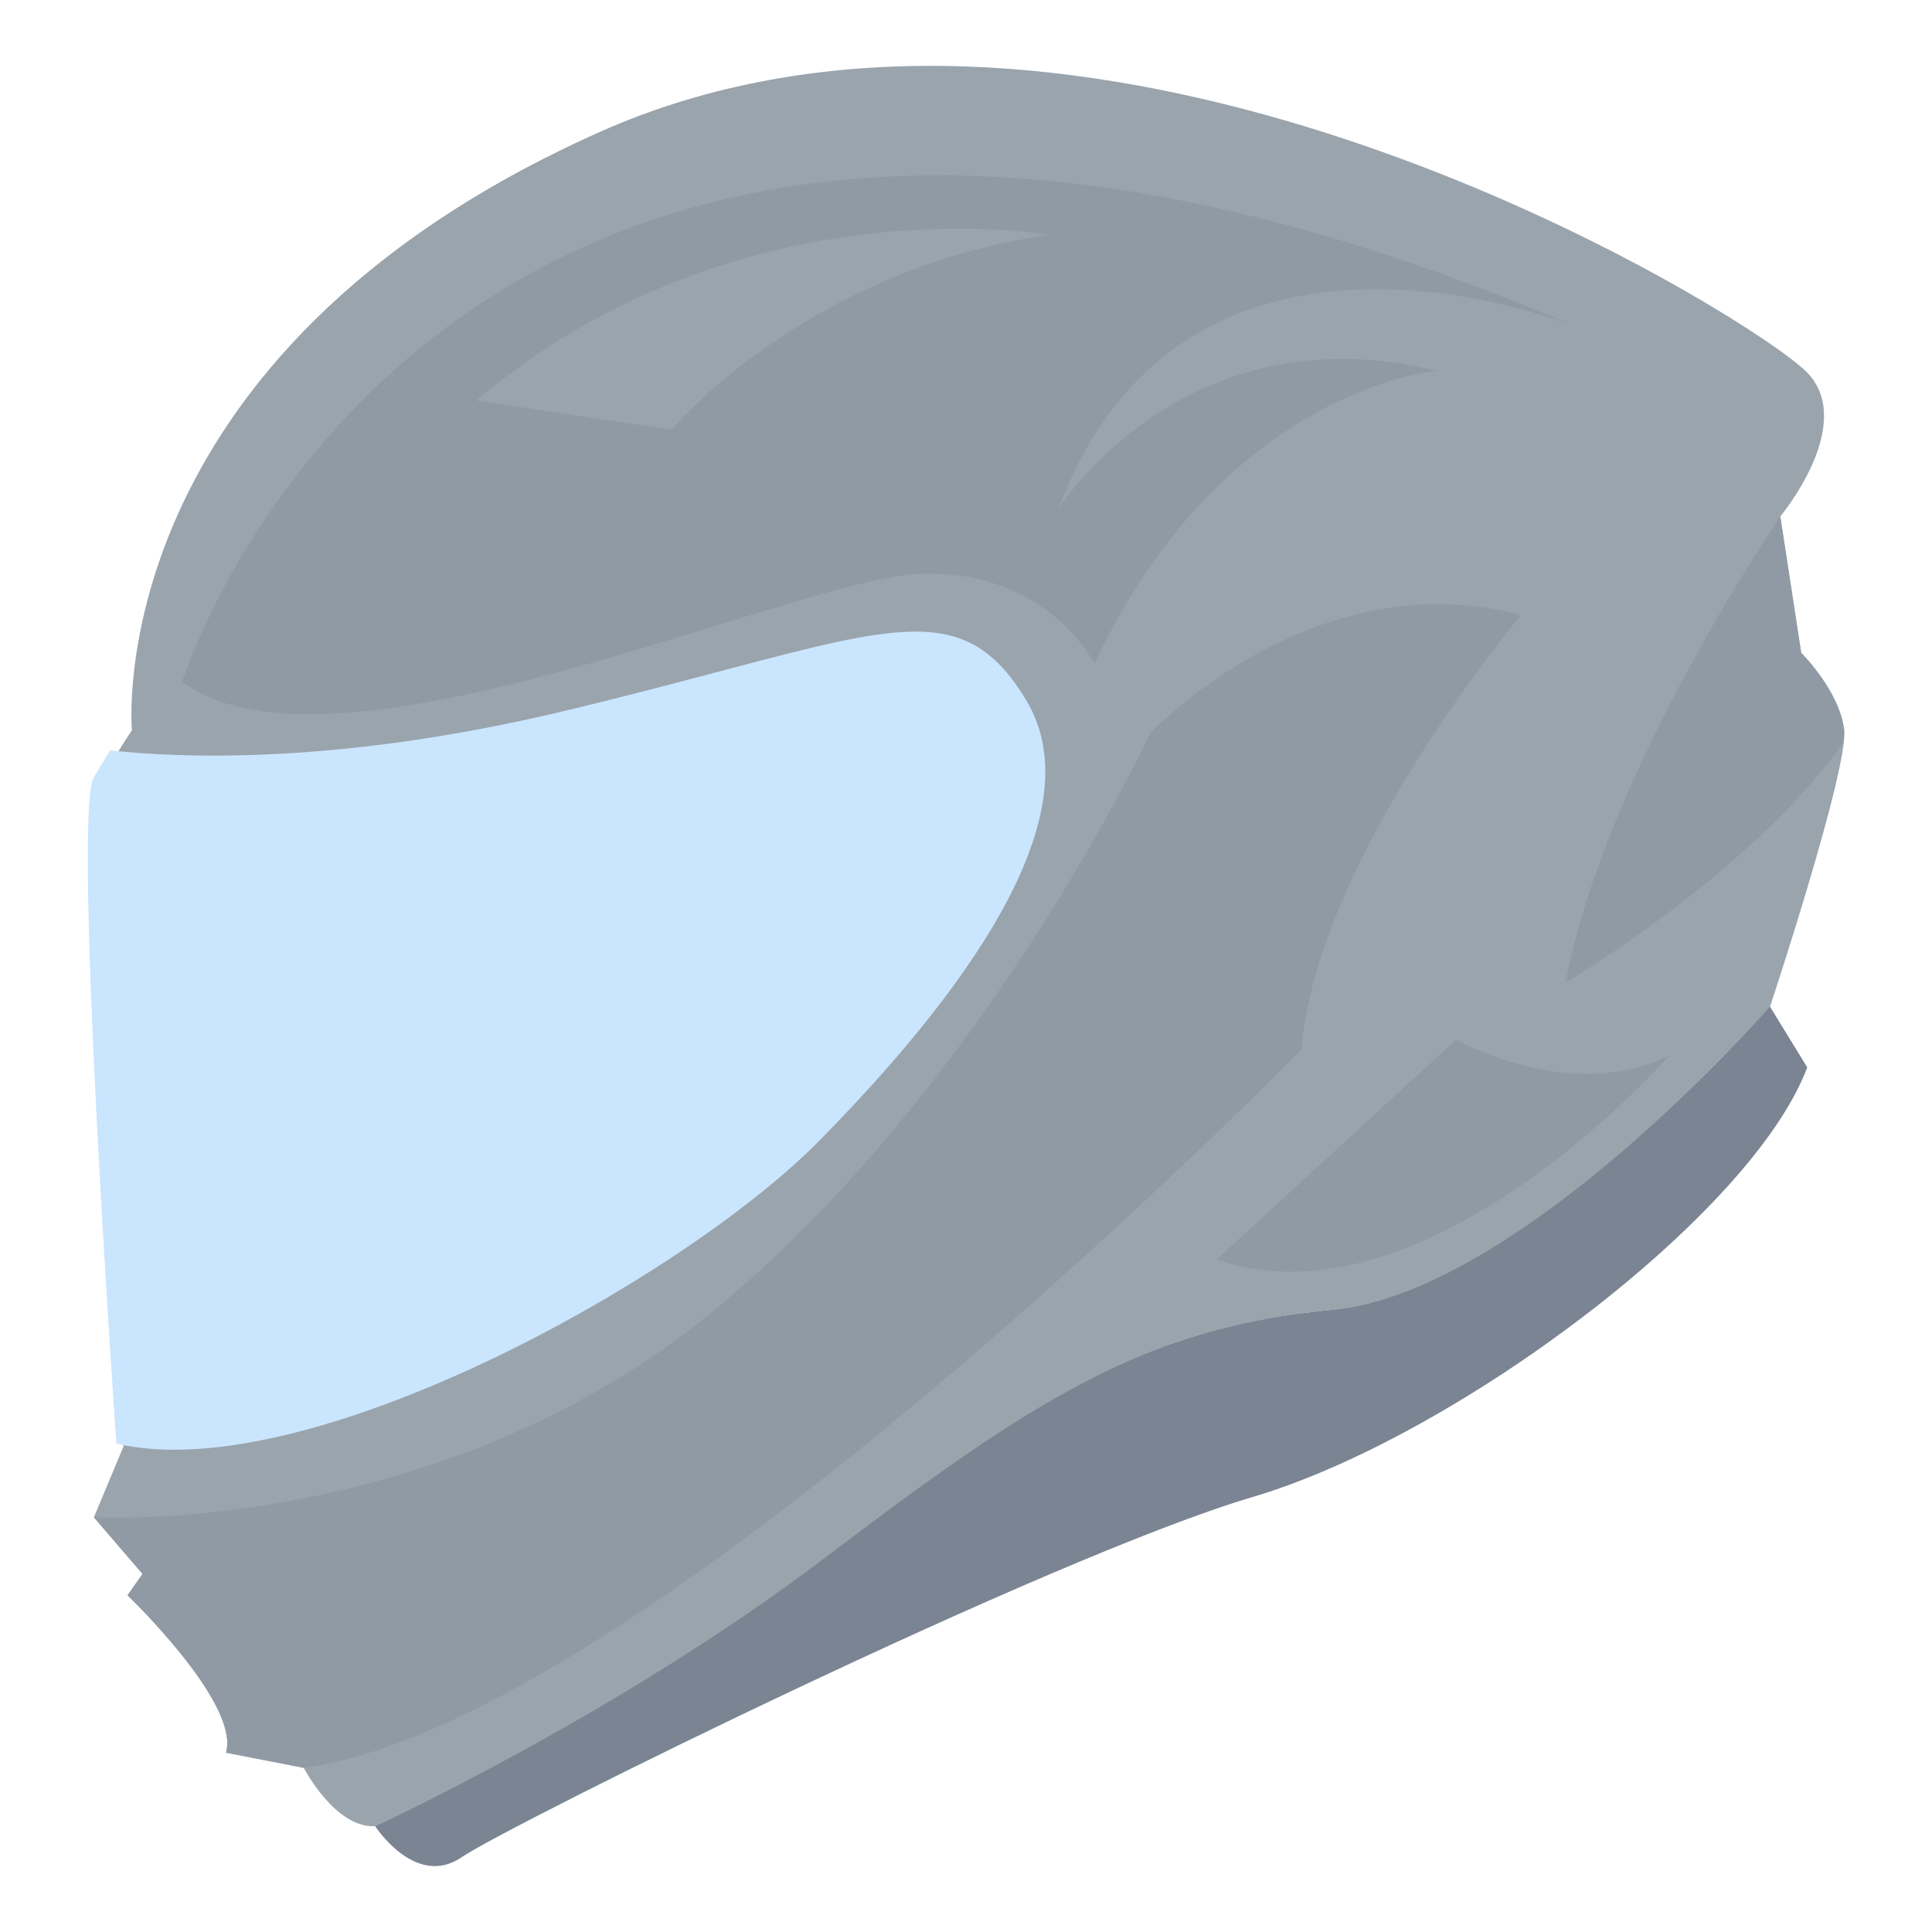
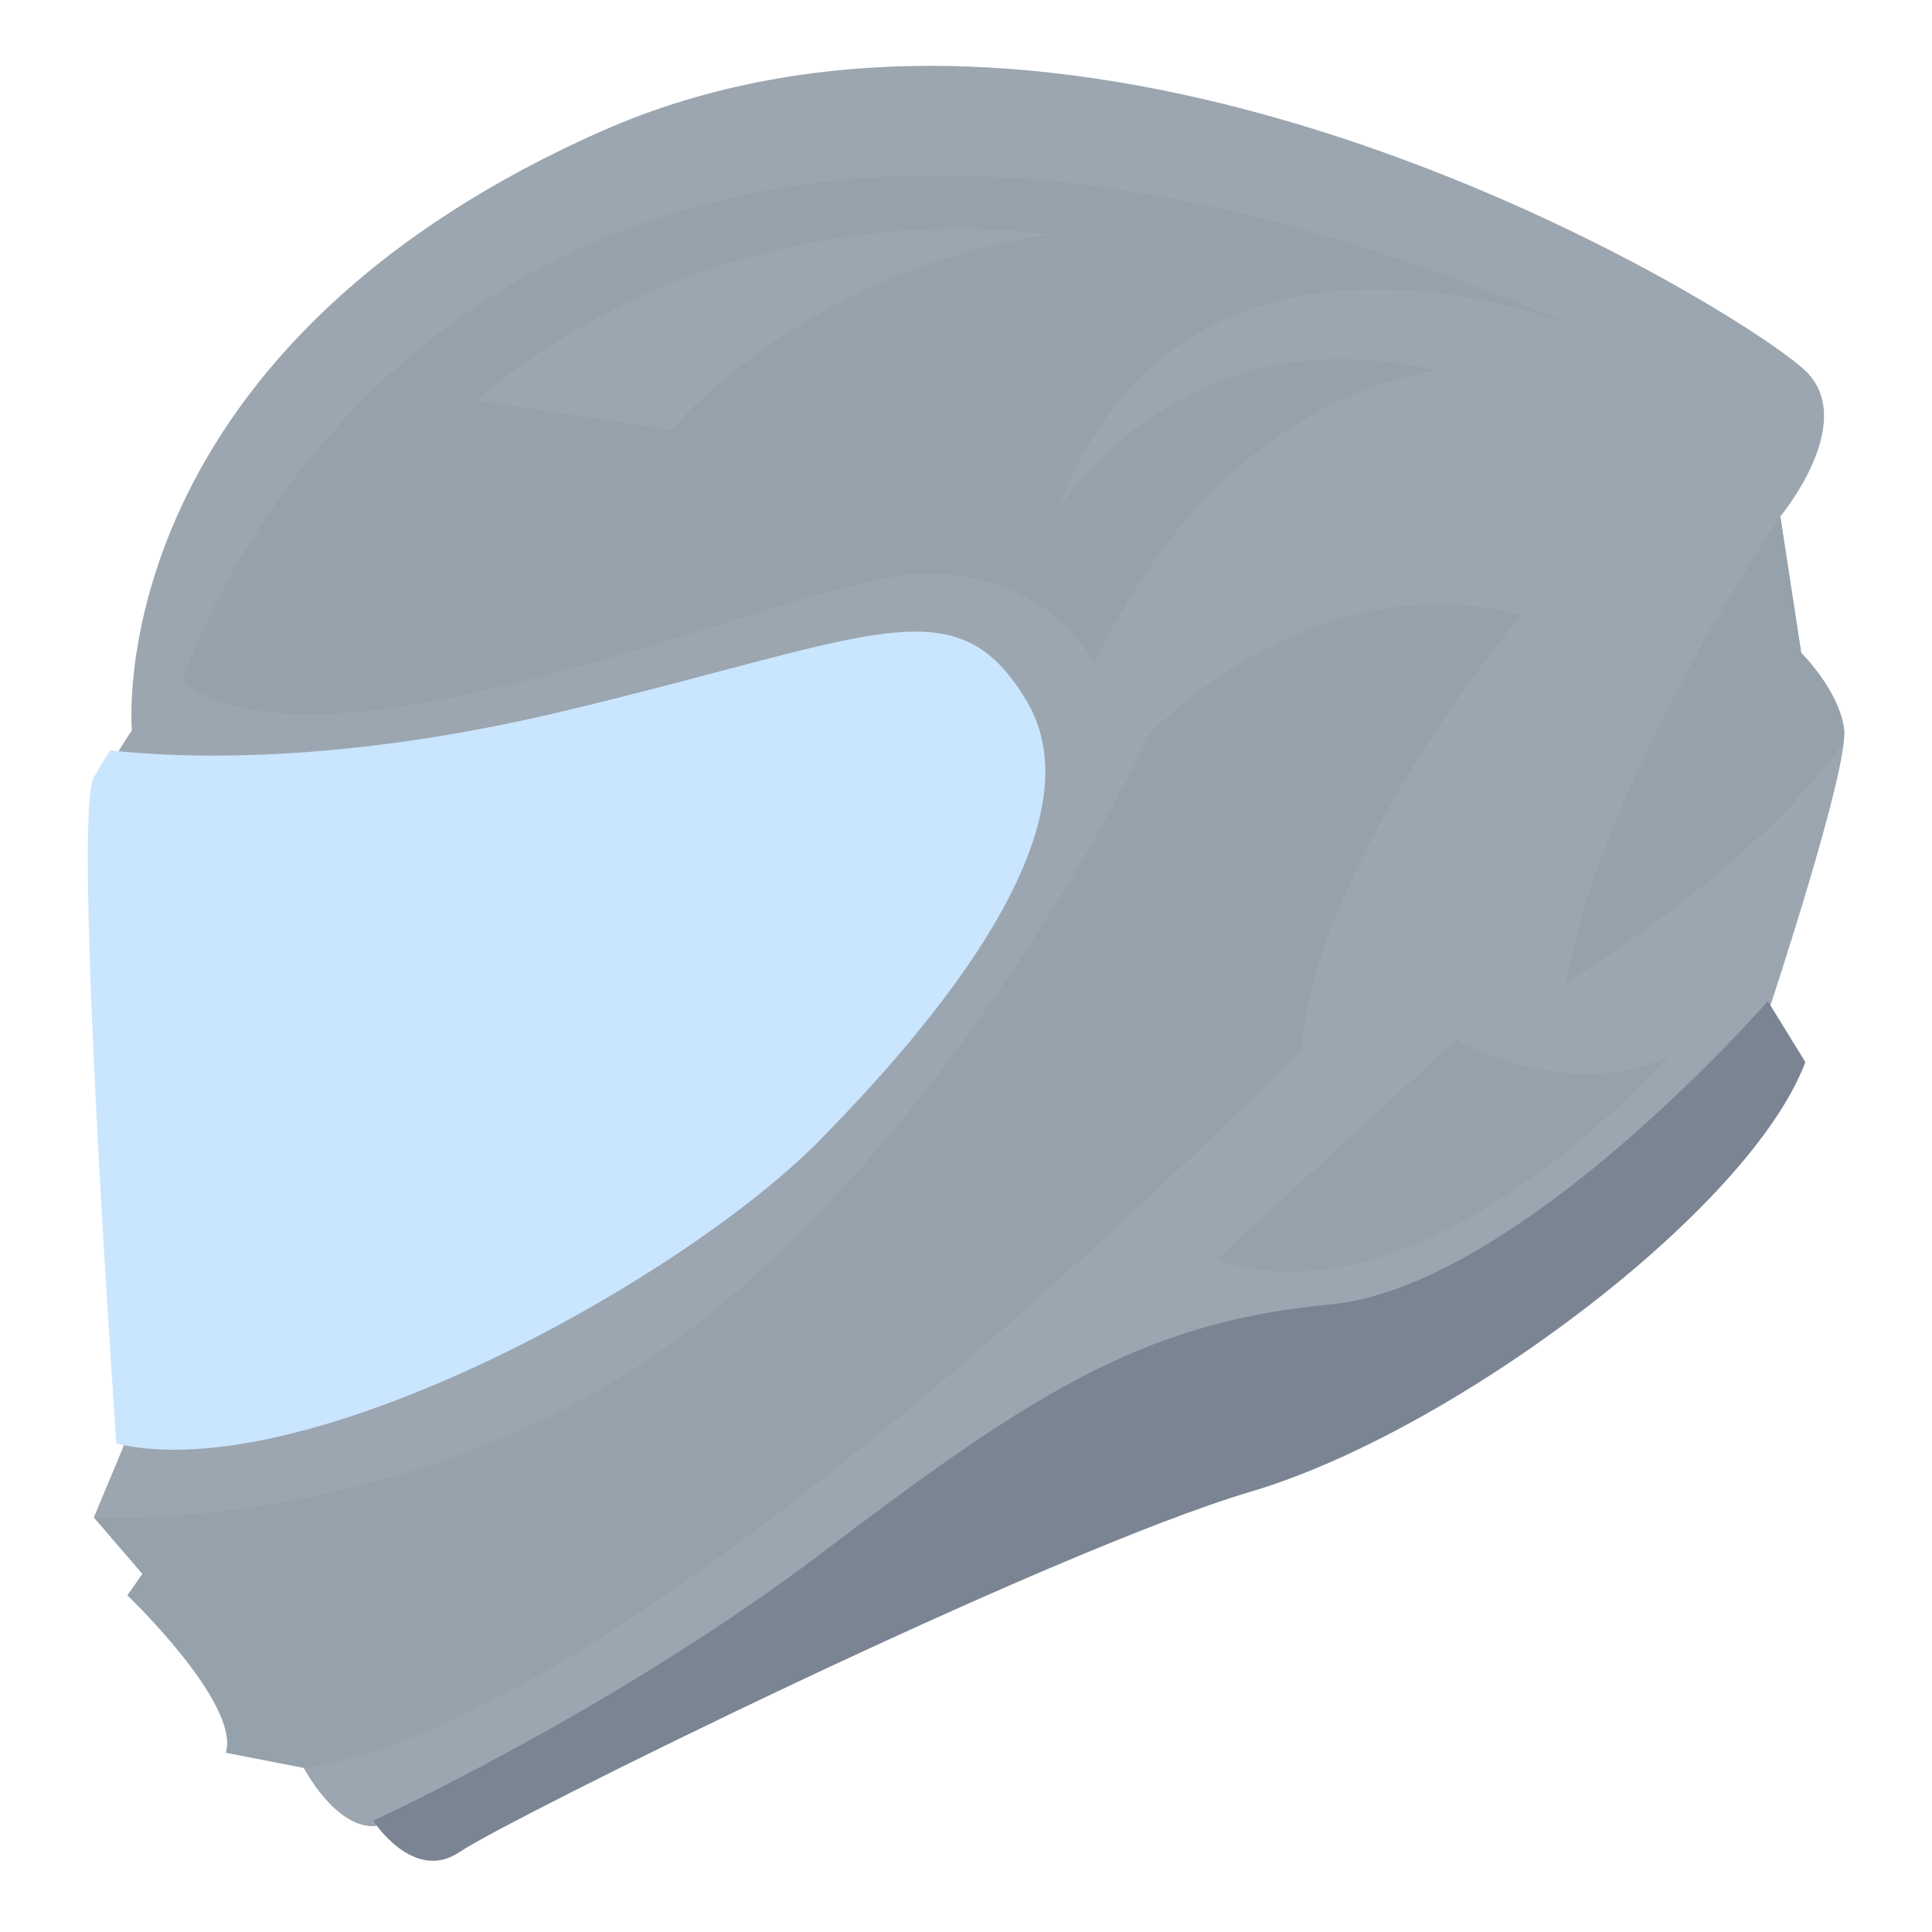
<svg xmlns="http://www.w3.org/2000/svg" width="44" height="44" viewBox="0 0 44 44" version="1.1" id="svg9">
  <defs id="defs9">
    <filter style="color-interpolation-filters:sRGB" id="filter107" x="-0.054" y="-0.061" width="1.152" height="1.174">
      <feFlood result="flood" in="SourceGraphic" flood-opacity="0.2" flood-color="rgb(0,0,0)" id="feFlood106" />
      <feGaussianBlur result="blur" in="SourceGraphic" stdDeviation="0.5" id="feGaussianBlur106" />
      <feOffset result="offset" in="blur" dx="1" dy="1" id="feOffset106" />
      <feComposite result="comp1" operator="in" in="flood" in2="offset" id="feComposite106" />
      <feComposite result="comp2" operator="over" in="SourceGraphic" in2="comp1" id="feComposite107" />
    </filter>
    <filter style="color-interpolation-filters:sRGB" id="filter126" x="-0.059" y="-0.057" width="1.166" height="1.138">
      <feFlood result="flood" in="SourceGraphic" flood-opacity="0.502" flood-color="rgb(0,0,0)" id="feFlood125" />
      <feGaussianBlur result="blur" in="SourceGraphic" stdDeviation="1" id="feGaussianBlur125" />
      <feOffset result="offset" in="blur" dx="2" dy="1" id="feOffset125" />
      <feComposite result="comp1" operator="in" in="flood" in2="offset" id="feComposite125" />
      <feComposite result="comp2" operator="over" in="SourceGraphic" in2="comp1" id="feComposite126" />
    </filter>
    <filter style="color-interpolation-filters:sRGB" id="filter133" x="-0.117" y="-0.114" width="1.283" height="1.276">
      <feFlood result="flood" in="SourceGraphic" flood-opacity="0.2" flood-color="rgb(0,0,0)" id="feFlood132" />
      <feGaussianBlur result="blur" in="SourceGraphic" stdDeviation="2" id="feGaussianBlur132" />
      <feOffset result="offset" in="blur" dx="2" dy="2" id="feOffset132" />
      <feComposite result="comp1" operator="in" in="flood" in2="offset" id="feComposite132" />
      <feComposite result="comp2" operator="over" in="SourceGraphic" in2="comp1" id="feComposite133" />
    </filter>
    <filter style="color-interpolation-filters:sRGB" id="filter139" x="-0.117" y="-0.114" width="1.259" height="1.324">
      <feFlood result="flood" in="SourceGraphic" flood-opacity="0.4" flood-color="rgb(0,0,0)" id="feFlood138" />
      <feGaussianBlur result="blur" in="SourceGraphic" stdDeviation="2" id="feGaussianBlur138" />
      <feOffset result="offset" in="blur" dx="1" dy="4" id="feOffset138" />
      <feComposite result="comp1" operator="in" in="flood" in2="offset" id="feComposite138" />
      <feComposite result="comp2" operator="over" in="SourceGraphic" in2="comp1" id="feComposite139" />
    </filter>
    <filter style="color-interpolation-filters:sRGB" id="filter142" x="-0.117" y="-0.114" width="1.259" height="1.324">
      <feFlood result="flood" in="SourceGraphic" flood-opacity="0.302" flood-color="rgb(0,0,0)" id="feFlood141" />
      <feGaussianBlur result="blur" in="SourceGraphic" stdDeviation="2" id="feGaussianBlur141" />
      <feOffset result="offset" in="blur" dx="1" dy="4" id="feOffset141" />
      <feComposite result="comp1" operator="in" in="flood" in2="offset" id="feComposite141" />
      <feComposite result="comp2" operator="over" in="SourceGraphic" in2="comp1" id="feComposite142" />
    </filter>
    <filter style="color-interpolation-filters:sRGB" id="filter152" x="-0.059" y="-0.057" width="1.141" height="1.21">
      <feFlood result="flood" in="SourceGraphic" flood-opacity="0.2" flood-color="rgb(0,0,0)" id="feFlood151" />
      <feGaussianBlur result="blur" in="SourceGraphic" stdDeviation="1" id="feGaussianBlur151" />
      <feOffset result="offset" in="blur" dx="1" dy="4" id="feOffset151" />
      <feComposite result="comp1" operator="in" in="flood" in2="offset" id="feComposite151" />
      <feComposite result="comp2" operator="over" in="SourceGraphic" in2="comp1" id="feComposite152" />
    </filter>
    <filter style="color-interpolation-filters:sRGB" id="filter164" x="-0.059" y="-0.057" width="1.166" height="1.21">
      <feFlood result="flood" in="SourceGraphic" flood-opacity="0.502" flood-color="rgb(0,0,0)" id="feFlood163" />
      <feGaussianBlur result="blur" in="SourceGraphic" stdDeviation="1" id="feGaussianBlur163" />
      <feOffset result="offset" in="blur" dx="2" dy="4" id="feOffset163" />
      <feComposite result="comp1" operator="in" in="offset" in2="flood" id="feComposite163" />
      <feComposite result="comp2" operator="over" in="SourceGraphic" in2="comp1" id="feComposite164" />
    </filter>
    <filter style="color-interpolation-filters:sRGB" id="filter182" x="-0.029" y="-0.029" width="1.107" height="1.129">
      <feFlood result="flood" in="SourceGraphic" flood-opacity="0.102" flood-color="rgb(0,0,0)" id="feFlood181" />
      <feGaussianBlur result="blur" in="SourceGraphic" stdDeviation="0.5" id="feGaussianBlur181" />
      <feOffset result="offset" in="blur" dx="2" dy="3" id="feOffset181" />
      <feComposite result="comp1" operator="in" in="offset" in2="flood" id="feComposite181" />
      <feComposite result="comp2" operator="over" in="SourceGraphic" in2="comp1" id="feComposite182" />
    </filter>
    <filter style="color-interpolation-filters:sRGB" id="filter248" x="-0.029" y="-0.029" width="1.083" height="1.081">
      <feFlood result="flood" in="SourceGraphic" flood-opacity="0.8" flood-color="rgb(178,178,178)" id="feFlood247" />
      <feGaussianBlur result="blur" in="SourceGraphic" stdDeviation="0.5" id="feGaussianBlur247" />
      <feOffset result="offset" in="blur" dx="1" dy="1" id="feOffset247" />
      <feComposite result="comp1" operator="in" in="flood" in2="offset" id="feComposite247" />
      <feComposite result="comp2" operator="over" in="SourceGraphic" in2="comp1" id="feComposite248" />
    </filter>
  </defs>
-   <path fill-rule="nonzero" fill="#1edae8" fill-opacity="1" d="M 40.156,7.722 C 36.403,5.194 23.681,-1.46 13.665,3.003 2.218,8.104 3.004,16.633 3.004,16.633 c 0,0 -0.214,0.305 -0.708,1.139 -0.494,0.834 0.515,15.173 0.515,15.173 l -0.673,1.611 1.108,1.289 -0.342,0.487 c 0,0 2.573,2.46 2.242,3.584 l 1.771,0.345 c 0,0 0.72,1.386 1.63,1.328 0,0 0.086,-0.04 0.247,-0.116 0.161,-0.076 0.395,-0.19 0.692,-0.337 0.296,-0.147 0.654,-0.328 1.061,-0.539 0.203,-0.106 0.419,-0.219 0.645,-0.34 0.226,-0.121 0.464,-0.249 0.71,-0.384 0.246,-0.135 0.502,-0.277 0.765,-0.426 0.263,-0.149 0.534,-0.304 0.811,-0.465 0.277,-0.161 0.559,-0.329 0.847,-0.503 0.287,-0.173 0.579,-0.353 0.874,-0.538 0.295,-0.185 0.593,-0.375 0.892,-0.571 0.299,-0.195 0.6,-0.396 0.9,-0.601 0.3,-0.205 0.601,-0.415 0.899,-0.629 0.298,-0.214 0.595,-0.433 0.889,-0.656 0.293,-0.223 0.578,-0.438 0.856,-0.646 0.278,-0.208 0.548,-0.409 0.812,-0.603 0.264,-0.194 0.521,-0.38 0.773,-0.56 0.252,-0.18 0.498,-0.353 0.74,-0.519 0.242,-0.166 0.479,-0.326 0.712,-0.479 0.234,-0.153 0.463,-0.3 0.691,-0.439 0.227,-0.14 0.452,-0.273 0.675,-0.4 0.223,-0.127 0.444,-0.248 0.665,-0.363 0.22,-0.115 0.44,-0.223 0.66,-0.326 0.11,-0.051 0.22,-0.101 0.33,-0.149 0.11,-0.048 0.221,-0.095 0.331,-0.14 0.111,-0.045 0.222,-0.089 0.333,-0.132 0.111,-0.042 0.223,-0.083 0.335,-0.123 0.112,-0.04 0.225,-0.078 0.339,-0.114 0.113,-0.037 0.228,-0.072 0.343,-0.106 0.115,-0.034 0.23,-0.066 0.347,-0.097 0.116,-0.031 0.234,-0.061 0.353,-0.089 0.118,-0.028 0.238,-0.055 0.358,-0.081 0.121,-0.026 0.242,-0.05 0.365,-0.073 0.123,-0.023 0.247,-0.045 0.373,-0.065 0.126,-0.02 0.252,-0.039 0.381,-0.057 0.128,-0.018 0.258,-0.034 0.39,-0.049 0.131,-0.015 0.264,-0.029 0.399,-0.042 0.067,-0.007 0.135,-0.014 0.203,-0.023 0.068,-0.009 0.136,-0.02 0.205,-0.033 0.137,-0.024 0.275,-0.054 0.415,-0.089 0.139,-0.035 0.279,-0.075 0.42,-0.12 0.141,-0.045 0.282,-0.095 0.424,-0.149 0.142,-0.054 0.284,-0.112 0.427,-0.175 0.142,-0.063 0.285,-0.129 0.428,-0.2 0.143,-0.07 0.286,-0.144 0.428,-0.221 0.143,-0.077 0.285,-0.158 0.427,-0.241 0.142,-0.083 0.283,-0.169 0.425,-0.258 0.141,-0.089 0.282,-0.18 0.421,-0.273 0.14,-0.093 0.279,-0.189 0.417,-0.286 0.138,-0.097 0.274,-0.196 0.41,-0.296 0.136,-0.1 0.27,-0.202 0.403,-0.304 0.133,-0.103 0.264,-0.206 0.394,-0.31 0.13,-0.104 0.258,-0.209 0.384,-0.313 0.126,-0.105 0.25,-0.21 0.372,-0.315 0.244,-0.21 0.48,-0.418 0.706,-0.623 0.226,-0.205 0.441,-0.406 0.645,-0.6 0.204,-0.194 0.395,-0.381 0.574,-0.558 0.178,-0.177 0.343,-0.344 0.493,-0.498 0.15,-0.154 0.284,-0.295 0.401,-0.419 0.117,-0.125 0.218,-0.233 0.299,-0.323 0.163,-0.179 0.251,-0.28 0.251,-0.28 0,0 1.799,-5.432 1.687,-6.316 -0.111,-0.884 -0.976,-1.739 -0.976,-1.739 L 40.545,11.762 c 0,0 1.725,-2.067 0.636,-3.253 C 41.045,8.36 40.692,8.083 40.156,7.722 Z m 0,0" id="path1" style="display:inline;fill:#9aa4ad;fill-opacity:1;stroke-width:0;stroke-dasharray:none" />
+   <path fill-rule="nonzero" fill="#1edae8" fill-opacity="1" d="M 40.156,7.722 C 36.403,5.194 23.681,-1.46 13.665,3.003 2.218,8.104 3.004,16.633 3.004,16.633 c 0,0 -0.214,0.305 -0.708,1.139 -0.494,0.834 0.515,15.173 0.515,15.173 l -0.673,1.611 1.108,1.289 -0.342,0.487 c 0,0 2.573,2.46 2.242,3.584 l 1.771,0.345 c 0,0 0.72,1.386 1.63,1.328 0,0 0.086,-0.04 0.247,-0.116 0.161,-0.076 0.395,-0.19 0.692,-0.337 0.296,-0.147 0.654,-0.328 1.061,-0.539 0.203,-0.106 0.419,-0.219 0.645,-0.34 0.226,-0.121 0.464,-0.249 0.71,-0.384 0.246,-0.135 0.502,-0.277 0.765,-0.426 0.263,-0.149 0.534,-0.304 0.811,-0.465 0.277,-0.161 0.559,-0.329 0.847,-0.503 0.287,-0.173 0.579,-0.353 0.874,-0.538 0.295,-0.185 0.593,-0.375 0.892,-0.571 0.299,-0.195 0.6,-0.396 0.9,-0.601 0.3,-0.205 0.601,-0.415 0.899,-0.629 0.298,-0.214 0.595,-0.433 0.889,-0.656 0.293,-0.223 0.578,-0.438 0.856,-0.646 0.278,-0.208 0.548,-0.409 0.812,-0.603 0.264,-0.194 0.521,-0.38 0.773,-0.56 0.252,-0.18 0.498,-0.353 0.74,-0.519 0.242,-0.166 0.479,-0.326 0.712,-0.479 0.234,-0.153 0.463,-0.3 0.691,-0.439 0.227,-0.14 0.452,-0.273 0.675,-0.4 0.223,-0.127 0.444,-0.248 0.665,-0.363 0.22,-0.115 0.44,-0.223 0.66,-0.326 0.11,-0.051 0.22,-0.101 0.33,-0.149 0.11,-0.048 0.221,-0.095 0.331,-0.14 0.111,-0.045 0.222,-0.089 0.333,-0.132 0.111,-0.042 0.223,-0.083 0.335,-0.123 0.112,-0.04 0.225,-0.078 0.339,-0.114 0.113,-0.037 0.228,-0.072 0.343,-0.106 0.115,-0.034 0.23,-0.066 0.347,-0.097 0.116,-0.031 0.234,-0.061 0.353,-0.089 0.118,-0.028 0.238,-0.055 0.358,-0.081 0.121,-0.026 0.242,-0.05 0.365,-0.073 0.123,-0.023 0.247,-0.045 0.373,-0.065 0.126,-0.02 0.252,-0.039 0.381,-0.057 0.128,-0.018 0.258,-0.034 0.39,-0.049 0.131,-0.015 0.264,-0.029 0.399,-0.042 0.067,-0.007 0.135,-0.014 0.203,-0.023 0.068,-0.009 0.136,-0.02 0.205,-0.033 0.137,-0.024 0.275,-0.054 0.415,-0.089 0.139,-0.035 0.279,-0.075 0.42,-0.12 0.141,-0.045 0.282,-0.095 0.424,-0.149 0.142,-0.054 0.284,-0.112 0.427,-0.175 0.142,-0.063 0.285,-0.129 0.428,-0.2 0.143,-0.07 0.286,-0.144 0.428,-0.221 0.143,-0.077 0.285,-0.158 0.427,-0.241 0.142,-0.083 0.283,-0.169 0.425,-0.258 0.141,-0.089 0.282,-0.18 0.421,-0.273 0.14,-0.093 0.279,-0.189 0.417,-0.286 0.138,-0.097 0.274,-0.196 0.41,-0.296 0.136,-0.1 0.27,-0.202 0.403,-0.304 0.133,-0.103 0.264,-0.206 0.394,-0.31 0.13,-0.104 0.258,-0.209 0.384,-0.313 0.126,-0.105 0.25,-0.21 0.372,-0.315 0.244,-0.21 0.48,-0.418 0.706,-0.623 0.226,-0.205 0.441,-0.406 0.645,-0.6 0.204,-0.194 0.395,-0.381 0.574,-0.558 0.178,-0.177 0.343,-0.344 0.493,-0.498 0.15,-0.154 0.284,-0.295 0.401,-0.419 0.117,-0.125 0.218,-0.233 0.299,-0.323 0.163,-0.179 0.251,-0.28 0.251,-0.28 0,0 1.799,-5.432 1.687,-6.316 -0.111,-0.884 -0.976,-1.739 -0.976,-1.739 L 40.545,11.762 c 0,0 1.725,-2.067 0.636,-3.253 C 41.045,8.36 40.692,8.083 40.156,7.722 Z m 0,0" id="path1" style="display:inline;fill:#9ba6b0;fill-opacity:1;stroke-width:0;stroke-dasharray:none" />
  <path fill-rule="nonzero" fill="#1a1a1a" fill-opacity="1" d="M 22.318,14.768 C 20.796,13.786 18.484,14.845 12.847,16.193 7.714,17.421 4.108,17.266 2.508,17.089 2.407,17.253 2.29,17.445 2.136,17.704 1.642,18.538 2.651,32.877 2.651,32.877 6.943,33.891 15.51,29.177 18.663,25.975 21.816,22.772 24.984,18.626 23.371,15.946 23.043,15.401 22.706,15.019 22.318,14.768 Z m 0,0" id="path2" style="display:inline;fill:#cae5fe;fill-opacity:1;stroke:none;stroke-width:0.964;stroke-dasharray:none;stroke-opacity:1" />
-   <path fill-rule="nonzero" fill="#148dc7" fill-opacity="1" d="m 4.15,15.522 c 0,0 5.942,-19.16 31.741,-8.078 0,0 -8.865,-3.663 -11.787,4.152 0,0 2.829,-4.554 8.616,-3.153 0,0 -4.854,0.399 -7.794,6.675 0,0 -1.053,-2.15 -3.959,-2.05 -2.906,0.1 -13.41,5.03 -16.817,2.455 z m 0,0" id="path3" style="fill:#909aa4;fill-opacity:1;stroke-width:0;stroke-dasharray:none" />
-   <path fill-rule="nonzero" fill="#148dc7" fill-opacity="1" d="m 34.644,14.004 c -4.753,-1.247 -8.447,2.692 -8.447,2.692 0,0 -3.741,8.07 -9.985,13.188 -6.244,5.118 -14.073,4.672 -14.073,4.672 l 1.108,1.289 -0.342,0.487 c 0,0 2.573,2.46 2.242,3.584 l 1.771,0.345 C 14.635,39.236 29.643,23.898 29.643,23.898 29.977,19.549 34.644,14.004 34.644,14.004 Z m 0,0" id="path4" style="fill:#909aa4;fill-opacity:1;stroke-width:0;stroke-dasharray:none" />
-   <path fill-rule="nonzero" fill="#148dc7" fill-opacity="1" d="m 40.545,11.762 c 0,0 -3.999,5.829 -4.889,10.618 0,0 4.214,-2.491 6.326,-5.467 0.014,-0.125 0.021,-0.235 0.012,-0.307 -0.112,-0.884 -0.976,-1.739 -0.976,-1.739 z m 0,0" id="path5" style="fill:#909aa4;fill-opacity:1;stroke-width:0;stroke-dasharray:none" />
-   <path fill-rule="nonzero" fill="#148dc7" fill-opacity="1" d="m 27.706,28.686 5.457,-5.011 c 0,0 2.566,1.48 4.855,0.364 0,0 -5.521,6.301 -10.312,4.647 z m 0,0" id="path6" style="fill:#909aa4;fill-opacity:1;stroke-width:0;stroke-dasharray:none" />
-   <path fill-rule="nonzero" fill="#333333" fill-opacity="1" d="m 14.669,16.75 c 0,0 8.265,-4.127 8.731,1.017 0,0 -2.673,-1.999 -3.692,-0.085 -1.02,1.915 0.104,5.661 0.104,5.661 l 1.675,-1.281 c 0,0 -1.726,2.644 -3.54,3.386 0,0 0.594,-8.683 -3.277,-8.698 z m 0,0" id="path7" style="fill:#cae5fe;fill-opacity:1;stroke-width:0;stroke-dasharray:none" />
-   <path fill-rule="nonzero" fill="#1a1a1a" fill-opacity="1" d="m 40.308,22.922 c 0,0 -0.088,0.102 -0.251,0.28 -0.082,0.089 -0.182,0.198 -0.299,0.323 -0.117,0.125 -0.251,0.266 -0.401,0.42 -0.149,0.154 -0.314,0.321 -0.493,0.498 -0.178,0.177 -0.37,0.364 -0.574,0.558 -0.204,0.194 -0.419,0.395 -0.645,0.6 -0.226,0.205 -0.461,0.414 -0.706,0.623 -0.122,0.105 -0.246,0.21 -0.372,0.315 -0.126,0.105 -0.254,0.209 -0.384,0.313 -0.13,0.104 -0.261,0.207 -0.394,0.31 -0.133,0.102 -0.267,0.204 -0.403,0.304 -0.136,0.1 -0.272,0.199 -0.41,0.296 -0.138,0.097 -0.277,0.193 -0.417,0.286 -0.14,0.093 -0.28,0.184 -0.421,0.273 -0.141,0.089 -0.283,0.175 -0.425,0.258 -0.142,0.083 -0.285,0.164 -0.427,0.241 -0.143,0.077 -0.286,0.151 -0.428,0.222 -0.143,0.07 -0.285,0.137 -0.428,0.2 -0.142,0.063 -0.285,0.121 -0.427,0.175 -0.142,0.054 -0.283,0.104 -0.424,0.149 -0.141,0.045 -0.281,0.085 -0.42,0.12 -0.139,0.035 -0.277,0.065 -0.415,0.089 -0.069,0.012 -0.137,0.023 -0.205,0.032 -0.068,0.009 -0.136,0.017 -0.203,0.023 -0.135,0.013 -0.268,0.027 -0.399,0.042 -0.132,0.015 -0.261,0.032 -0.39,0.049 -0.128,0.018 -0.255,0.037 -0.381,0.057 -0.126,0.02 -0.25,0.042 -0.373,0.065 -0.123,0.023 -0.245,0.048 -0.365,0.073 -0.121,0.026 -0.24,0.052 -0.358,0.081 -0.118,0.028 -0.236,0.058 -0.353,0.089 -0.117,0.031 -0.232,0.063 -0.347,0.097 -0.115,0.034 -0.229,0.069 -0.343,0.106 -0.113,0.037 -0.226,0.075 -0.339,0.114 -0.112,0.039 -0.224,0.08 -0.335,0.123 -0.111,0.042 -0.222,0.086 -0.333,0.132 -0.111,0.045 -0.221,0.092 -0.331,0.14 -0.11,0.048 -0.22,0.098 -0.33,0.149 -0.22,0.102 -0.44,0.211 -0.66,0.326 -0.221,0.115 -0.442,0.236 -0.665,0.363 -0.223,0.127 -0.448,0.26 -0.675,0.4 -0.227,0.14 -0.457,0.286 -0.691,0.439 -0.234,0.153 -0.471,0.312 -0.712,0.479 -0.242,0.166 -0.488,0.339 -0.74,0.519 -0.252,0.18 -0.509,0.367 -0.773,0.56 -0.264,0.194 -0.534,0.395 -0.812,0.603 -0.278,0.208 -0.563,0.423 -0.856,0.646 -0.293,0.223 -0.59,0.441 -0.889,0.656 -0.298,0.214 -0.599,0.424 -0.899,0.629 -0.3,0.205 -0.601,0.406 -0.9,0.601 -0.299,0.195 -0.597,0.386 -0.892,0.571 -0.295,0.185 -0.587,0.364 -0.874,0.538 -0.287,0.174 -0.57,0.341 -0.847,0.503 -0.277,0.161 -0.547,0.316 -0.811,0.465 -0.263,0.149 -0.519,0.291 -0.765,0.426 -0.246,0.135 -0.484,0.263 -0.71,0.384 -0.226,0.121 -0.442,0.234 -0.645,0.34 -0.407,0.212 -0.765,0.392 -1.061,0.54 -0.296,0.147 -0.531,0.26 -0.692,0.337 -0.161,0.076 -0.247,0.116 -0.247,0.116 0,0 0.918,1.43 1.974,0.707 1.056,-0.723 13.396,-6.837 18.015,-8.203 4.618,-1.367 11.363,-6.416 12.627,-9.783 z m 0,0" id="path8" style="fill:#7b8493;fill-opacity:1;stroke-width:0;stroke-dasharray:none" />
-   <path fill-rule="nonzero" fill="#1edae8" fill-opacity="1" d="m 10.849,9.121 4.444,0.666 c 0,0 3.013,-3.625 8.588,-4.439 0,0 -7.081,-1.258 -13.032,3.773 z m 0,0" id="path9" style="fill:#9aa4ad;fill-opacity:1;stroke-width:0;stroke-dasharray:none" />
+   <path fill-rule="nonzero" fill="#148dc7" fill-opacity="1" d="m 4.15,15.522 c 0,0 5.942,-19.16 31.741,-8.078 0,0 -8.865,-3.663 -11.787,4.152 0,0 2.829,-4.554 8.616,-3.153 0,0 -4.854,0.399 -7.794,6.675 0,0 -1.053,-2.15 -3.959,-2.05 -2.906,0.1 -13.41,5.03 -16.817,2.455 z m 0,0" id="path3" style="fill:#96a2ab;fill-opacity:1;stroke-width:0;stroke-dasharray:none" />
+   <path fill-rule="nonzero" fill="#148dc7" fill-opacity="1" d="m 34.644,14.004 c -4.753,-1.247 -8.447,2.692 -8.447,2.692 0,0 -3.741,8.07 -9.985,13.188 -6.244,5.118 -14.073,4.672 -14.073,4.672 l 1.108,1.289 -0.342,0.487 c 0,0 2.573,2.46 2.242,3.584 l 1.771,0.345 C 14.635,39.236 29.643,23.898 29.643,23.898 29.977,19.549 34.644,14.004 34.644,14.004 Z m 0,0" id="path4" style="fill:#96a2ab;fill-opacity:1;stroke-width:0;stroke-dasharray:none" />
+   <path fill-rule="nonzero" fill="#148dc7" fill-opacity="1" d="m 40.545,11.762 c 0,0 -3.999,5.829 -4.889,10.618 0,0 4.214,-2.491 6.326,-5.467 0.014,-0.125 0.021,-0.235 0.012,-0.307 -0.112,-0.884 -0.976,-1.739 -0.976,-1.739 z m 0,0" id="path5" style="fill:#96a2ab;fill-opacity:1;stroke-width:0;stroke-dasharray:none" />
+   <path fill-rule="nonzero" fill="#148dc7" fill-opacity="1" d="m 27.706,28.686 5.457,-5.011 c 0,0 2.566,1.48 4.855,0.364 0,0 -5.521,6.301 -10.312,4.647 z m 0,0" id="path6" style="fill:#96a2ab;fill-opacity:1;stroke-width:0;stroke-dasharray:none" />
+   <path fill-rule="nonzero" fill="#1a1a1a" fill-opacity="1" d="m 40.26,22.8 c 0,0 -0.088,0.102 -0.251,0.28 -0.082,0.089 -0.182,0.198 -0.299,0.323 -0.117,0.125 -0.251,0.266 -0.401,0.42 -0.149,0.154 -0.314,0.321 -0.493,0.498 -0.178,0.177 -0.37,0.364 -0.574,0.558 -0.204,0.194 -0.419,0.395 -0.645,0.6 -0.226,0.205 -0.461,0.414 -0.706,0.623 -0.122,0.105 -0.246,0.21 -0.372,0.315 -0.126,0.105 -0.254,0.209 -0.384,0.313 -0.13,0.104 -0.261,0.207 -0.394,0.31 -0.133,0.102 -0.267,0.204 -0.403,0.304 -0.136,0.1 -0.272,0.199 -0.41,0.296 -0.138,0.097 -0.277,0.193 -0.417,0.286 -0.14,0.093 -0.28,0.184 -0.421,0.273 -0.141,0.089 -0.283,0.175 -0.425,0.258 -0.142,0.083 -0.285,0.164 -0.427,0.241 -0.143,0.077 -0.286,0.151 -0.428,0.222 -0.143,0.07 -0.285,0.137 -0.428,0.2 -0.142,0.063 -0.285,0.121 -0.427,0.175 -0.142,0.054 -0.283,0.104 -0.424,0.149 -0.141,0.045 -0.281,0.085 -0.42,0.12 -0.139,0.035 -0.277,0.065 -0.415,0.089 -0.069,0.012 -0.137,0.023 -0.205,0.032 -0.068,0.009 -0.136,0.017 -0.203,0.023 -0.135,0.013 -0.268,0.027 -0.399,0.042 -0.132,0.015 -0.261,0.032 -0.39,0.049 -0.128,0.018 -0.255,0.037 -0.381,0.057 -0.126,0.02 -0.25,0.042 -0.373,0.065 -0.123,0.023 -0.245,0.048 -0.365,0.073 -0.121,0.026 -0.24,0.052 -0.358,0.081 -0.118,0.028 -0.236,0.058 -0.353,0.089 -0.117,0.031 -0.232,0.063 -0.347,0.097 -0.115,0.034 -0.229,0.069 -0.343,0.106 -0.113,0.037 -0.226,0.075 -0.339,0.114 -0.112,0.039 -0.224,0.08 -0.335,0.123 -0.111,0.042 -0.222,0.086 -0.333,0.132 -0.111,0.045 -0.221,0.092 -0.331,0.14 -0.11,0.048 -0.22,0.098 -0.33,0.149 -0.22,0.102 -0.44,0.211 -0.66,0.326 -0.221,0.115 -0.442,0.236 -0.665,0.363 -0.223,0.127 -0.448,0.26 -0.675,0.4 -0.227,0.14 -0.457,0.286 -0.691,0.439 -0.234,0.153 -0.471,0.312 -0.712,0.479 -0.242,0.166 -0.488,0.339 -0.74,0.519 -0.252,0.18 -0.509,0.367 -0.773,0.56 -0.264,0.194 -0.534,0.395 -0.812,0.603 -0.278,0.208 -0.563,0.423 -0.856,0.646 -0.293,0.223 -0.59,0.441 -0.889,0.656 -0.298,0.214 -0.599,0.424 -0.899,0.629 -0.3,0.205 -0.601,0.406 -0.9,0.601 -0.299,0.195 -0.597,0.386 -0.892,0.571 -0.295,0.185 -0.587,0.364 -0.874,0.538 -0.287,0.174 -0.57,0.341 -0.847,0.503 -0.277,0.161 -0.547,0.316 -0.811,0.465 -0.263,0.149 -0.519,0.291 -0.765,0.426 -0.246,0.135 -0.484,0.263 -0.71,0.384 -0.226,0.121 -0.442,0.234 -0.645,0.34 -0.407,0.212 -0.765,0.392 -1.061,0.54 -0.296,0.147 -0.531,0.26 -0.692,0.337 C 8.586,41.427 8.5,41.467 8.5,41.467 c 0,0 0.918,1.43 1.974,0.707 1.056,-0.723 13.396,-6.837 18.015,-8.203 4.618,-1.367 11.363,-6.416 12.627,-9.783 z m 0,0" id="path8" style="fill:#7b8493;fill-opacity:1;stroke-width:0;stroke-dasharray:none" />
+   <path fill-rule="nonzero" fill="#1edae8" fill-opacity="1" d="m 10.849,9.121 4.444,0.666 c 0,0 3.013,-3.625 8.588,-4.439 0,0 -7.081,-1.258 -13.032,3.773 z m 0,0" id="path9" style="fill:#9ba6b0;fill-opacity:1;stroke-width:0;stroke-dasharray:none" />
</svg>
